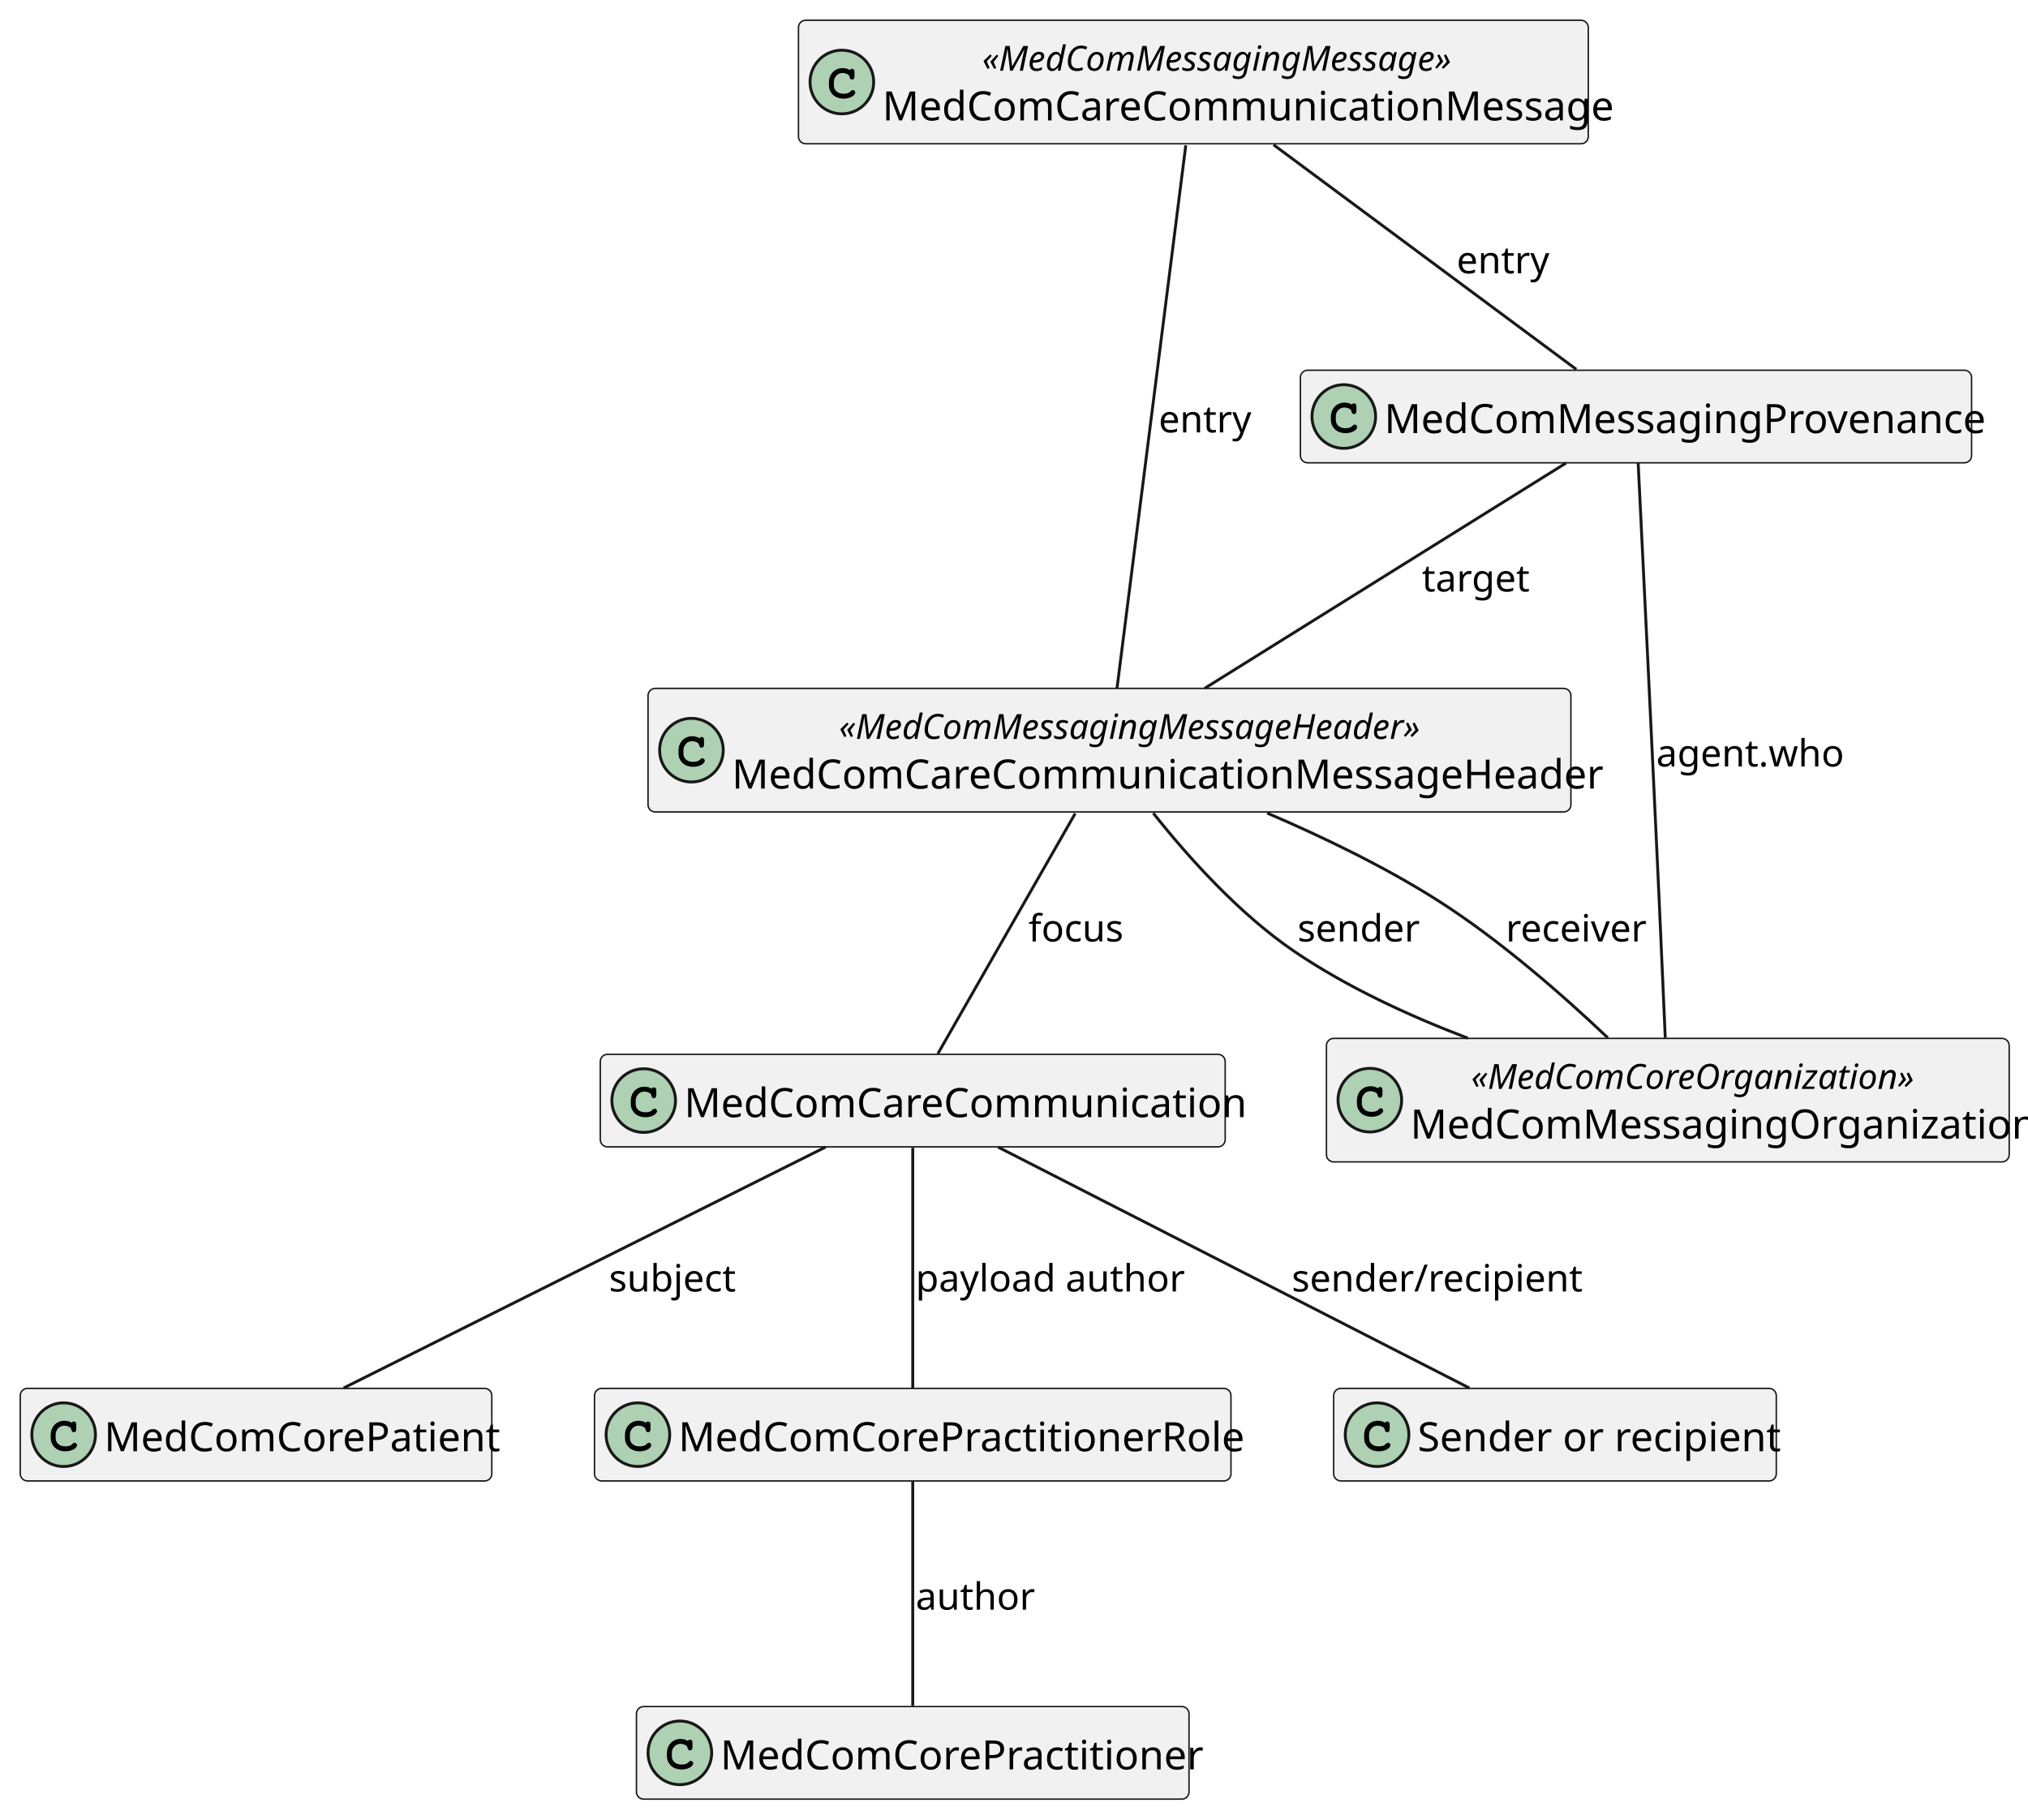
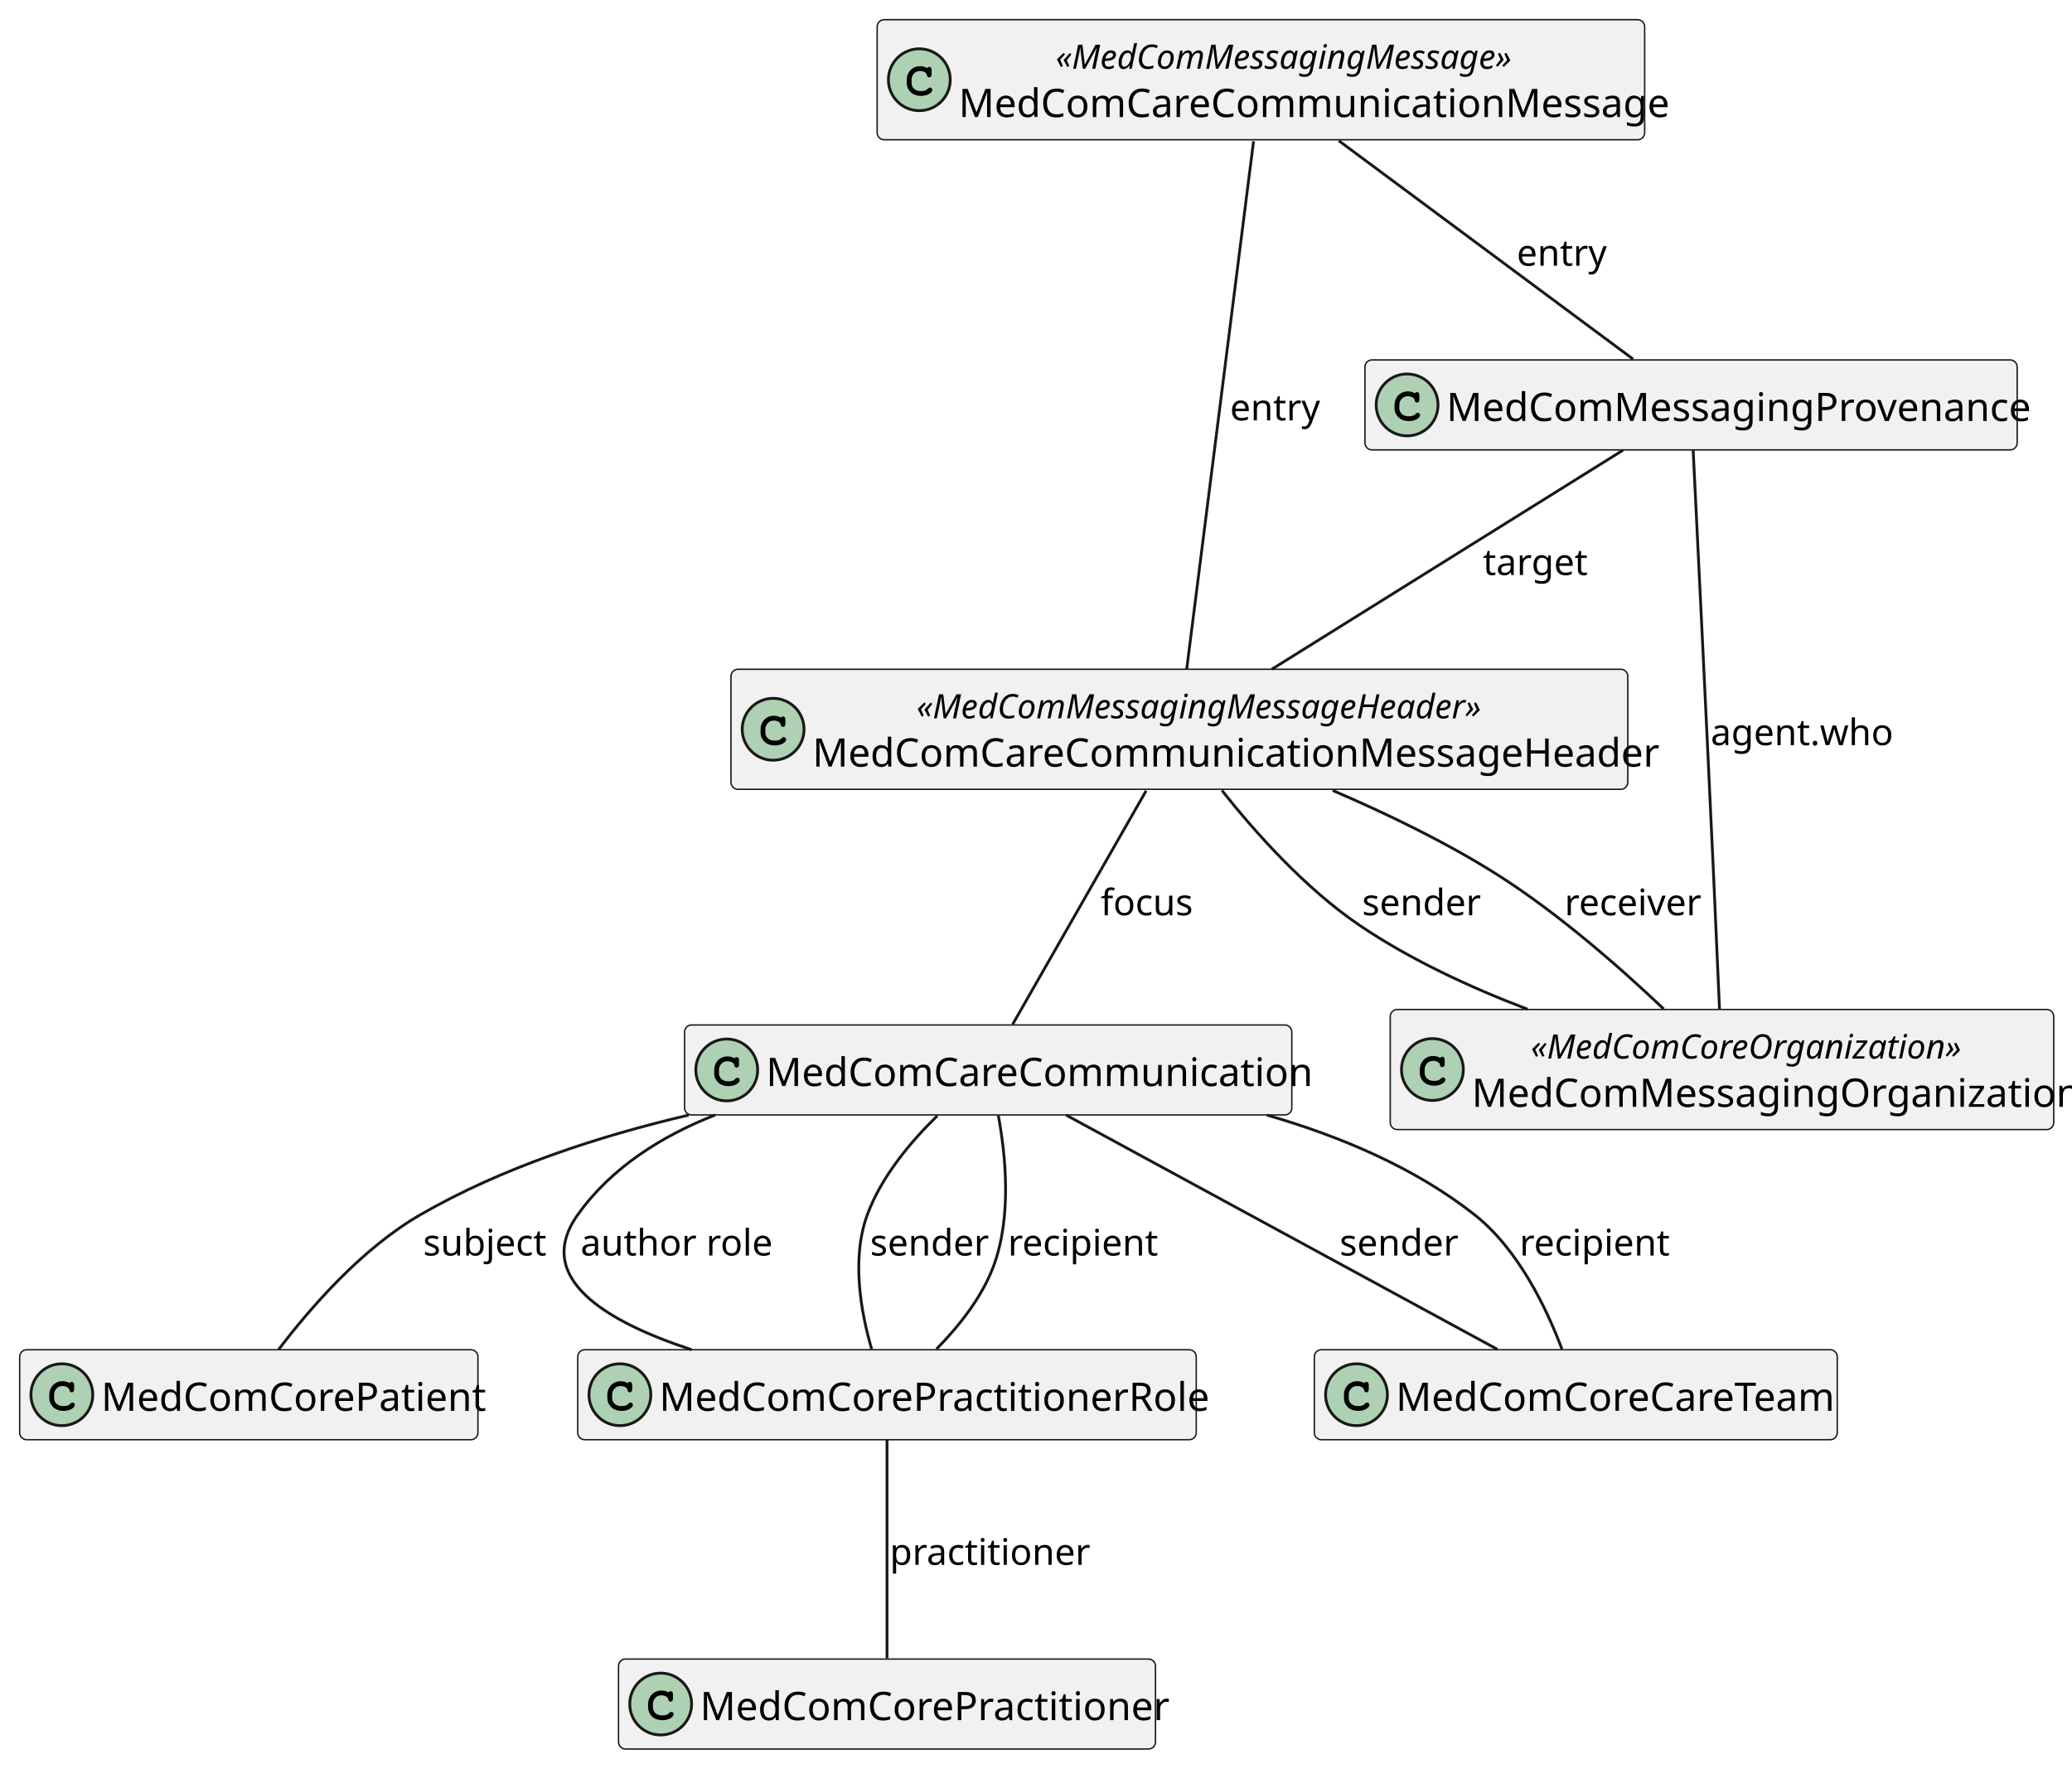
- <svg xmlns="http://www.w3.org/2000/svg" contentStyleType="text/css" height="629px" preserveAspectRatio="none" style="width:701px;height:629px;background:#FFFFFF;" version="1.1" viewBox="0 0 701 629" width="701px" zoomAndPan="magnify">
+ <svg xmlns="http://www.w3.org/2000/svg" contentStyleType="text/css" height="629px" preserveAspectRatio="none" style="width:737px;height:629px;background:#FFFFFF;" version="1.1" viewBox="0 0 737 629" width="737px" zoomAndPan="magnify">
  <defs />
  <g>
    <g id="elem_message">
-       <rect codeLine="6" fill="#F1F1F1" height="42.703" id="message" rx="2.5" ry="2.5" style="stroke:#181818;stroke-width:0.5;" width="273" x="276" y="7" />
-       <ellipse cx="291" cy="28.352" fill="#ADD1B2" rx="11" ry="11" style="stroke:#181818;stroke-width:1.0;" />
-       <path d="M293.766,24.227 Q293.922,24.008 294.109,23.898 Q294.297,23.789 294.516,23.789 Q294.891,23.789 295.125,24.047 Q295.359,24.305 295.359,24.914 L295.359,26.367 Q295.359,26.977 295.125,27.242 Q294.891,27.508 294.516,27.508 Q294.172,27.508 293.969,27.305 Q293.766,27.117 293.656,26.602 Q293.609,26.242 293.422,26.055 Q293.094,25.68 292.484,25.461 Q291.875,25.242 291.25,25.242 Q290.484,25.242 289.852,25.57 Q289.219,25.898 288.727,26.648 Q288.234,27.398 288.234,28.43 L288.234,29.523 Q288.234,30.758 289.125,31.578 Q290.016,32.398 291.609,32.398 Q292.547,32.398 293.203,32.148 Q293.594,31.992 294.016,31.555 Q294.281,31.289 294.43,31.211 Q294.578,31.133 294.781,31.133 Q295.109,31.133 295.367,31.391 Q295.625,31.648 295.625,31.992 Q295.625,32.336 295.281,32.742 Q294.781,33.32 293.984,33.648 Q292.906,34.102 291.609,34.102 Q290.094,34.102 288.891,33.477 Q287.906,32.977 287.219,31.906 Q286.531,30.836 286.531,29.555 L286.531,28.398 Q286.531,27.07 287.148,25.922 Q287.766,24.773 288.859,24.156 Q289.953,23.539 291.188,23.539 Q291.922,23.539 292.57,23.703 Q293.219,23.867 293.766,24.227 Z " fill="#000000" />
-       <text fill="#000000" font-family="sans-serif" font-size="12" font-style="italic" lengthAdjust="spacing" textLength="172" x="339.5" y="24.457">«MedComMessagingMessage»</text>
-       <text fill="#000000" font-family="sans-serif" font-size="14" lengthAdjust="spacing" textLength="241" x="305" y="41.627">MedComCareCommunicationMessage</text>
+       <rect codeLine="6" fill="#F1F1F1" height="42.703" id="message" rx="2.5" ry="2.5" style="stroke:#181818;stroke-width:0.5;" width="273" x="312" y="7" />
+       <ellipse cx="327" cy="28.352" fill="#ADD1B2" rx="11" ry="11" style="stroke:#181818;stroke-width:1.0;" />
+       <path d="M329.766,24.227 Q329.922,24.008 330.109,23.898 Q330.297,23.789 330.516,23.789 Q330.891,23.789 331.125,24.047 Q331.359,24.305 331.359,24.914 L331.359,26.367 Q331.359,26.977 331.125,27.242 Q330.891,27.508 330.516,27.508 Q330.172,27.508 329.969,27.305 Q329.766,27.117 329.656,26.602 Q329.609,26.242 329.422,26.055 Q329.094,25.68 328.484,25.461 Q327.875,25.242 327.25,25.242 Q326.484,25.242 325.852,25.57 Q325.219,25.898 324.727,26.648 Q324.234,27.398 324.234,28.43 L324.234,29.523 Q324.234,30.758 325.125,31.578 Q326.016,32.398 327.609,32.398 Q328.547,32.398 329.203,32.148 Q329.594,31.992 330.016,31.555 Q330.281,31.289 330.43,31.211 Q330.578,31.133 330.781,31.133 Q331.109,31.133 331.367,31.391 Q331.625,31.648 331.625,31.992 Q331.625,32.336 331.281,32.742 Q330.781,33.32 329.984,33.648 Q328.906,34.102 327.609,34.102 Q326.094,34.102 324.891,33.477 Q323.906,32.977 323.219,31.906 Q322.531,30.836 322.531,29.555 L322.531,28.398 Q322.531,27.07 323.148,25.922 Q323.766,24.773 324.859,24.156 Q325.953,23.539 327.188,23.539 Q327.922,23.539 328.57,23.703 Q329.219,23.867 329.766,24.227 Z " fill="#000000" />
+       <text fill="#000000" font-family="sans-serif" font-size="12" font-style="italic" lengthAdjust="spacing" textLength="172" x="375.5" y="24.457">«MedComMessagingMessage»</text>
+       <text fill="#000000" font-family="sans-serif" font-size="14" lengthAdjust="spacing" textLength="241" x="341" y="41.627">MedComCareCommunicationMessage</text>
    </g>
    <g id="elem_messageheader">
-       <rect codeLine="7" fill="#F1F1F1" height="42.703" id="messageheader" rx="2.5" ry="2.5" style="stroke:#181818;stroke-width:0.5;" width="319" x="224" y="238" />
-       <ellipse cx="239" cy="259.352" fill="#ADD1B2" rx="11" ry="11" style="stroke:#181818;stroke-width:1.0;" />
-       <path d="M241.766,255.227 Q241.922,255.008 242.109,254.898 Q242.297,254.789 242.516,254.789 Q242.891,254.789 243.125,255.047 Q243.359,255.305 243.359,255.914 L243.359,257.367 Q243.359,257.977 243.125,258.242 Q242.891,258.508 242.516,258.508 Q242.172,258.508 241.969,258.305 Q241.766,258.117 241.656,257.602 Q241.609,257.242 241.422,257.055 Q241.094,256.68 240.484,256.461 Q239.875,256.242 239.25,256.242 Q238.484,256.242 237.852,256.57 Q237.219,256.898 236.727,257.648 Q236.234,258.398 236.234,259.43 L236.234,260.523 Q236.234,261.758 237.125,262.578 Q238.016,263.398 239.609,263.398 Q240.547,263.398 241.203,263.148 Q241.594,262.992 242.016,262.555 Q242.281,262.289 242.43,262.211 Q242.578,262.133 242.781,262.133 Q243.109,262.133 243.367,262.391 Q243.625,262.648 243.625,262.992 Q243.625,263.336 243.281,263.742 Q242.781,264.32 241.984,264.648 Q240.906,265.102 239.609,265.102 Q238.094,265.102 236.891,264.477 Q235.906,263.977 235.219,262.906 Q234.531,261.836 234.531,260.555 L234.531,259.398 Q234.531,258.07 235.148,256.922 Q235.766,255.773 236.859,255.156 Q237.953,254.539 239.188,254.539 Q239.922,254.539 240.57,254.703 Q241.219,254.867 241.766,255.227 Z " fill="#000000" />
-       <text fill="#000000" font-family="sans-serif" font-size="12" font-style="italic" lengthAdjust="spacing" textLength="213" x="290" y="255.457">«MedComMessagingMessageHeader»</text>
-       <text fill="#000000" font-family="sans-serif" font-size="14" lengthAdjust="spacing" textLength="287" x="253" y="272.627">MedComCareCommunicationMessageHeader</text>
+       <rect codeLine="7" fill="#F1F1F1" height="42.703" id="messageheader" rx="2.5" ry="2.5" style="stroke:#181818;stroke-width:0.5;" width="319" x="260" y="238" />
+       <ellipse cx="275" cy="259.352" fill="#ADD1B2" rx="11" ry="11" style="stroke:#181818;stroke-width:1.0;" />
+       <path d="M277.766,255.227 Q277.922,255.008 278.109,254.898 Q278.297,254.789 278.516,254.789 Q278.891,254.789 279.125,255.047 Q279.359,255.305 279.359,255.914 L279.359,257.367 Q279.359,257.977 279.125,258.242 Q278.891,258.508 278.516,258.508 Q278.172,258.508 277.969,258.305 Q277.766,258.117 277.656,257.602 Q277.609,257.242 277.422,257.055 Q277.094,256.68 276.484,256.461 Q275.875,256.242 275.25,256.242 Q274.484,256.242 273.852,256.57 Q273.219,256.898 272.727,257.648 Q272.234,258.398 272.234,259.43 L272.234,260.523 Q272.234,261.758 273.125,262.578 Q274.016,263.398 275.609,263.398 Q276.547,263.398 277.203,263.148 Q277.594,262.992 278.016,262.555 Q278.281,262.289 278.43,262.211 Q278.578,262.133 278.781,262.133 Q279.109,262.133 279.367,262.391 Q279.625,262.648 279.625,262.992 Q279.625,263.336 279.281,263.742 Q278.781,264.32 277.984,264.648 Q276.906,265.102 275.609,265.102 Q274.094,265.102 272.891,264.477 Q271.906,263.977 271.219,262.906 Q270.531,261.836 270.531,260.555 L270.531,259.398 Q270.531,258.07 271.148,256.922 Q271.766,255.773 272.859,255.156 Q273.953,254.539 275.188,254.539 Q275.922,254.539 276.57,254.703 Q277.219,254.867 277.766,255.227 Z " fill="#000000" />
+       <text fill="#000000" font-family="sans-serif" font-size="12" font-style="italic" lengthAdjust="spacing" textLength="213" x="326" y="255.457">«MedComMessagingMessageHeader»</text>
+       <text fill="#000000" font-family="sans-serif" font-size="14" lengthAdjust="spacing" textLength="287" x="289" y="272.627">MedComCareCommunicationMessageHeader</text>
    </g>
    <g id="elem_provenance">
-       <rect codeLine="8" fill="#F1F1F1" height="32" id="provenance" rx="2.5" ry="2.5" style="stroke:#181818;stroke-width:0.5;" width="232" x="449.5" y="128" />
-       <ellipse cx="464.5" cy="144" fill="#ADD1B2" rx="11" ry="11" style="stroke:#181818;stroke-width:1.0;" />
-       <path d="M467.266,139.875 Q467.422,139.656 467.609,139.547 Q467.797,139.438 468.016,139.438 Q468.391,139.438 468.625,139.695 Q468.859,139.953 468.859,140.562 L468.859,142.016 Q468.859,142.625 468.625,142.891 Q468.391,143.156 468.016,143.156 Q467.672,143.156 467.469,142.953 Q467.266,142.766 467.156,142.25 Q467.109,141.891 466.922,141.703 Q466.594,141.328 465.984,141.109 Q465.375,140.891 464.75,140.891 Q463.984,140.891 463.352,141.219 Q462.719,141.547 462.227,142.297 Q461.734,143.047 461.734,144.078 L461.734,145.172 Q461.734,146.406 462.625,147.227 Q463.516,148.047 465.109,148.047 Q466.047,148.047 466.703,147.797 Q467.094,147.641 467.516,147.203 Q467.781,146.938 467.93,146.859 Q468.078,146.781 468.281,146.781 Q468.609,146.781 468.867,147.039 Q469.125,147.297 469.125,147.641 Q469.125,147.984 468.781,148.391 Q468.281,148.969 467.484,149.297 Q466.406,149.75 465.109,149.75 Q463.594,149.75 462.391,149.125 Q461.406,148.625 460.719,147.555 Q460.031,146.484 460.031,145.203 L460.031,144.047 Q460.031,142.719 460.648,141.57 Q461.266,140.422 462.359,139.805 Q463.453,139.188 464.688,139.188 Q465.422,139.188 466.07,139.352 Q466.719,139.516 467.266,139.875 Z " fill="#000000" />
-       <text fill="#000000" font-family="sans-serif" font-size="14" lengthAdjust="spacing" textLength="200" x="478.5" y="149.728">MedComMessagingProvenance</text>
+       <rect codeLine="8" fill="#F1F1F1" height="32" id="provenance" rx="2.5" ry="2.5" style="stroke:#181818;stroke-width:0.5;" width="232" x="485.5" y="128" />
+       <ellipse cx="500.5" cy="144" fill="#ADD1B2" rx="11" ry="11" style="stroke:#181818;stroke-width:1.0;" />
+       <path d="M503.266,139.875 Q503.422,139.656 503.609,139.547 Q503.797,139.438 504.016,139.438 Q504.391,139.438 504.625,139.695 Q504.859,139.953 504.859,140.562 L504.859,142.016 Q504.859,142.625 504.625,142.891 Q504.391,143.156 504.016,143.156 Q503.672,143.156 503.469,142.953 Q503.266,142.766 503.156,142.25 Q503.109,141.891 502.922,141.703 Q502.594,141.328 501.984,141.109 Q501.375,140.891 500.75,140.891 Q499.984,140.891 499.352,141.219 Q498.719,141.547 498.227,142.297 Q497.734,143.047 497.734,144.078 L497.734,145.172 Q497.734,146.406 498.625,147.227 Q499.516,148.047 501.109,148.047 Q502.047,148.047 502.703,147.797 Q503.094,147.641 503.516,147.203 Q503.781,146.938 503.93,146.859 Q504.078,146.781 504.281,146.781 Q504.609,146.781 504.867,147.039 Q505.125,147.297 505.125,147.641 Q505.125,147.984 504.781,148.391 Q504.281,148.969 503.484,149.297 Q502.406,149.75 501.109,149.75 Q499.594,149.75 498.391,149.125 Q497.406,148.625 496.719,147.555 Q496.031,146.484 496.031,145.203 L496.031,144.047 Q496.031,142.719 496.648,141.57 Q497.266,140.422 498.359,139.805 Q499.453,139.188 500.688,139.188 Q501.422,139.188 502.07,139.352 Q502.719,139.516 503.266,139.875 Z " fill="#000000" />
+       <text fill="#000000" font-family="sans-serif" font-size="14" lengthAdjust="spacing" textLength="200" x="514.5" y="149.728">MedComMessagingProvenance</text>
    </g>
    <g id="elem_messagingOrganization">
-       <rect codeLine="9" fill="#F1F1F1" height="42.703" id="messagingOrganization" rx="2.5" ry="2.5" style="stroke:#181818;stroke-width:0.5;" width="236" x="458.5" y="359" />
-       <ellipse cx="473.5" cy="380.352" fill="#ADD1B2" rx="11" ry="11" style="stroke:#181818;stroke-width:1.0;" />
-       <path d="M476.266,376.227 Q476.422,376.008 476.609,375.898 Q476.797,375.789 477.016,375.789 Q477.391,375.789 477.625,376.047 Q477.859,376.305 477.859,376.914 L477.859,378.367 Q477.859,378.977 477.625,379.242 Q477.391,379.508 477.016,379.508 Q476.672,379.508 476.469,379.305 Q476.266,379.117 476.156,378.602 Q476.109,378.242 475.922,378.055 Q475.594,377.68 474.984,377.461 Q474.375,377.242 473.75,377.242 Q472.984,377.242 472.352,377.57 Q471.719,377.898 471.227,378.648 Q470.734,379.398 470.734,380.43 L470.734,381.523 Q470.734,382.758 471.625,383.578 Q472.516,384.398 474.109,384.398 Q475.047,384.398 475.703,384.148 Q476.094,383.992 476.516,383.555 Q476.781,383.289 476.93,383.211 Q477.078,383.133 477.281,383.133 Q477.609,383.133 477.867,383.391 Q478.125,383.648 478.125,383.992 Q478.125,384.336 477.781,384.742 Q477.281,385.32 476.484,385.648 Q475.406,386.102 474.109,386.102 Q472.594,386.102 471.391,385.477 Q470.406,384.977 469.719,383.906 Q469.031,382.836 469.031,381.555 L469.031,380.398 Q469.031,379.07 469.648,377.922 Q470.266,376.773 471.359,376.156 Q472.453,375.539 473.688,375.539 Q474.422,375.539 475.07,375.703 Q475.719,375.867 476.266,376.227 Z " fill="#000000" />
-       <text fill="#000000" font-family="sans-serif" font-size="12" font-style="italic" lengthAdjust="spacing" textLength="162" x="508.5" y="376.457">«MedComCoreOrganization»</text>
-       <text fill="#000000" font-family="sans-serif" font-size="14" lengthAdjust="spacing" textLength="204" x="487.5" y="393.627">MedComMessagingOrganization</text>
+       <rect codeLine="9" fill="#F1F1F1" height="42.703" id="messagingOrganization" rx="2.5" ry="2.5" style="stroke:#181818;stroke-width:0.5;" width="236" x="494.5" y="359" />
+       <ellipse cx="509.5" cy="380.352" fill="#ADD1B2" rx="11" ry="11" style="stroke:#181818;stroke-width:1.0;" />
+       <path d="M512.266,376.227 Q512.422,376.008 512.609,375.898 Q512.797,375.789 513.016,375.789 Q513.391,375.789 513.625,376.047 Q513.859,376.305 513.859,376.914 L513.859,378.367 Q513.859,378.977 513.625,379.242 Q513.391,379.508 513.016,379.508 Q512.672,379.508 512.469,379.305 Q512.266,379.117 512.156,378.602 Q512.109,378.242 511.922,378.055 Q511.594,377.68 510.984,377.461 Q510.375,377.242 509.75,377.242 Q508.984,377.242 508.352,377.57 Q507.719,377.898 507.227,378.648 Q506.734,379.398 506.734,380.43 L506.734,381.523 Q506.734,382.758 507.625,383.578 Q508.516,384.398 510.109,384.398 Q511.047,384.398 511.703,384.148 Q512.094,383.992 512.516,383.555 Q512.781,383.289 512.93,383.211 Q513.078,383.133 513.281,383.133 Q513.609,383.133 513.867,383.391 Q514.125,383.648 514.125,383.992 Q514.125,384.336 513.781,384.742 Q513.281,385.32 512.484,385.648 Q511.406,386.102 510.109,386.102 Q508.594,386.102 507.391,385.477 Q506.406,384.977 505.719,383.906 Q505.031,382.836 505.031,381.555 L505.031,380.398 Q505.031,379.07 505.648,377.922 Q506.266,376.773 507.359,376.156 Q508.453,375.539 509.688,375.539 Q510.422,375.539 511.07,375.703 Q511.719,375.867 512.266,376.227 Z " fill="#000000" />
+       <text fill="#000000" font-family="sans-serif" font-size="12" font-style="italic" lengthAdjust="spacing" textLength="162" x="544.5" y="376.457">«MedComCoreOrganization»</text>
+       <text fill="#000000" font-family="sans-serif" font-size="14" lengthAdjust="spacing" textLength="204" x="523.5" y="393.627">MedComMessagingOrganization</text>
    </g>
    <g id="elem_communication">
-       <rect codeLine="10" fill="#F1F1F1" height="32" id="communication" rx="2.5" ry="2.5" style="stroke:#181818;stroke-width:0.5;" width="216" x="207.5" y="364.5" />
-       <ellipse cx="222.5" cy="380.5" fill="#ADD1B2" rx="11" ry="11" style="stroke:#181818;stroke-width:1.0;" />
-       <path d="M225.266,376.375 Q225.422,376.156 225.609,376.047 Q225.797,375.938 226.016,375.938 Q226.391,375.938 226.625,376.195 Q226.859,376.453 226.859,377.062 L226.859,378.516 Q226.859,379.125 226.625,379.391 Q226.391,379.656 226.016,379.656 Q225.672,379.656 225.469,379.453 Q225.266,379.266 225.156,378.75 Q225.109,378.391 224.922,378.203 Q224.594,377.828 223.984,377.609 Q223.375,377.391 222.75,377.391 Q221.984,377.391 221.352,377.719 Q220.719,378.047 220.227,378.797 Q219.734,379.547 219.734,380.578 L219.734,381.672 Q219.734,382.906 220.625,383.727 Q221.516,384.547 223.109,384.547 Q224.047,384.547 224.703,384.297 Q225.094,384.141 225.516,383.703 Q225.781,383.438 225.93,383.359 Q226.078,383.281 226.281,383.281 Q226.609,383.281 226.867,383.539 Q227.125,383.797 227.125,384.141 Q227.125,384.484 226.781,384.891 Q226.281,385.469 225.484,385.797 Q224.406,386.25 223.109,386.25 Q221.594,386.25 220.391,385.625 Q219.406,385.125 218.719,384.055 Q218.031,382.984 218.031,381.703 L218.031,380.547 Q218.031,379.219 218.648,378.07 Q219.266,376.922 220.359,376.305 Q221.453,375.688 222.688,375.688 Q223.422,375.688 224.07,375.852 Q224.719,376.016 225.266,376.375 Z " fill="#000000" />
-       <text fill="#000000" font-family="sans-serif" font-size="14" lengthAdjust="spacing" textLength="184" x="236.5" y="386.228">MedComCareCommunication</text>
+       <rect codeLine="10" fill="#F1F1F1" height="32" id="communication" rx="2.5" ry="2.5" style="stroke:#181818;stroke-width:0.5;" width="216" x="243.5" y="364.5" />
+       <ellipse cx="258.5" cy="380.5" fill="#ADD1B2" rx="11" ry="11" style="stroke:#181818;stroke-width:1.0;" />
+       <path d="M261.266,376.375 Q261.422,376.156 261.609,376.047 Q261.797,375.938 262.016,375.938 Q262.391,375.938 262.625,376.195 Q262.859,376.453 262.859,377.062 L262.859,378.516 Q262.859,379.125 262.625,379.391 Q262.391,379.656 262.016,379.656 Q261.672,379.656 261.469,379.453 Q261.266,379.266 261.156,378.75 Q261.109,378.391 260.922,378.203 Q260.594,377.828 259.984,377.609 Q259.375,377.391 258.75,377.391 Q257.984,377.391 257.352,377.719 Q256.719,378.047 256.227,378.797 Q255.734,379.547 255.734,380.578 L255.734,381.672 Q255.734,382.906 256.625,383.727 Q257.516,384.547 259.109,384.547 Q260.047,384.547 260.703,384.297 Q261.094,384.141 261.516,383.703 Q261.781,383.438 261.93,383.359 Q262.078,383.281 262.281,383.281 Q262.609,383.281 262.867,383.539 Q263.125,383.797 263.125,384.141 Q263.125,384.484 262.781,384.891 Q262.281,385.469 261.484,385.797 Q260.406,386.25 259.109,386.25 Q257.594,386.25 256.391,385.625 Q255.406,385.125 254.719,384.055 Q254.031,382.984 254.031,381.703 L254.031,380.547 Q254.031,379.219 254.648,378.07 Q255.266,376.922 256.359,376.305 Q257.453,375.688 258.688,375.688 Q259.422,375.688 260.07,375.852 Q260.719,376.016 261.266,376.375 Z " fill="#000000" />
+       <text fill="#000000" font-family="sans-serif" font-size="14" lengthAdjust="spacing" textLength="184" x="272.5" y="386.228">MedComCareCommunication</text>
    </g>
    <g id="elem_patient">
      <rect codeLine="11" fill="#F1F1F1" height="32" id="patient" rx="2.5" ry="2.5" style="stroke:#181818;stroke-width:0.5;" width="163" x="7" y="480" />
      <ellipse cx="22" cy="496" fill="#ADD1B2" rx="11" ry="11" style="stroke:#181818;stroke-width:1.0;" />
      <path d="M24.766,491.875 Q24.922,491.656 25.109,491.547 Q25.297,491.438 25.516,491.438 Q25.891,491.438 26.125,491.695 Q26.359,491.953 26.359,492.562 L26.359,494.016 Q26.359,494.625 26.125,494.891 Q25.891,495.156 25.516,495.156 Q25.172,495.156 24.969,494.953 Q24.766,494.766 24.656,494.25 Q24.609,493.891 24.422,493.703 Q24.094,493.328 23.484,493.109 Q22.875,492.891 22.25,492.891 Q21.484,492.891 20.852,493.219 Q20.219,493.547 19.727,494.297 Q19.234,495.047 19.234,496.078 L19.234,497.172 Q19.234,498.406 20.125,499.227 Q21.016,500.047 22.609,500.047 Q23.547,500.047 24.203,499.797 Q24.594,499.641 25.016,499.203 Q25.281,498.938 25.43,498.859 Q25.578,498.781 25.781,498.781 Q26.109,498.781 26.367,499.039 Q26.625,499.297 26.625,499.641 Q26.625,499.984 26.281,500.391 Q25.781,500.969 24.984,501.297 Q23.906,501.75 22.609,501.75 Q21.094,501.75 19.891,501.125 Q18.906,500.625 18.219,499.555 Q17.531,498.484 17.531,497.203 L17.531,496.047 Q17.531,494.719 18.148,493.57 Q18.766,492.422 19.859,491.805 Q20.953,491.188 22.188,491.188 Q22.922,491.188 23.57,491.352 Q24.219,491.516 24.766,491.875 Z " fill="#000000" />
      <text fill="#000000" font-family="sans-serif" font-size="14" lengthAdjust="spacing" textLength="131" x="36" y="501.728">MedComCorePatient</text>
    </g>
-     <g id="elem_authorRole">
-       <rect codeLine="12" fill="#F1F1F1" height="32" id="authorRole" rx="2.5" ry="2.5" style="stroke:#181818;stroke-width:0.5;" width="220" x="205.5" y="480" />
+     <g id="elem_pracRole">
+       <rect codeLine="12" fill="#F1F1F1" height="32" id="pracRole" rx="2.5" ry="2.5" style="stroke:#181818;stroke-width:0.5;" width="220" x="205.5" y="480" />
      <ellipse cx="220.5" cy="496" fill="#ADD1B2" rx="11" ry="11" style="stroke:#181818;stroke-width:1.0;" />
      <path d="M223.266,491.875 Q223.422,491.656 223.609,491.547 Q223.797,491.438 224.016,491.438 Q224.391,491.438 224.625,491.695 Q224.859,491.953 224.859,492.562 L224.859,494.016 Q224.859,494.625 224.625,494.891 Q224.391,495.156 224.016,495.156 Q223.672,495.156 223.469,494.953 Q223.266,494.766 223.156,494.25 Q223.109,493.891 222.922,493.703 Q222.594,493.328 221.984,493.109 Q221.375,492.891 220.75,492.891 Q219.984,492.891 219.352,493.219 Q218.719,493.547 218.227,494.297 Q217.734,495.047 217.734,496.078 L217.734,497.172 Q217.734,498.406 218.625,499.227 Q219.516,500.047 221.109,500.047 Q222.047,500.047 222.703,499.797 Q223.094,499.641 223.516,499.203 Q223.781,498.938 223.93,498.859 Q224.078,498.781 224.281,498.781 Q224.609,498.781 224.867,499.039 Q225.125,499.297 225.125,499.641 Q225.125,499.984 224.781,500.391 Q224.281,500.969 223.484,501.297 Q222.406,501.75 221.109,501.75 Q219.594,501.75 218.391,501.125 Q217.406,500.625 216.719,499.555 Q216.031,498.484 216.031,497.203 L216.031,496.047 Q216.031,494.719 216.648,493.57 Q217.266,492.422 218.359,491.805 Q219.453,491.188 220.688,491.188 Q221.422,491.188 222.07,491.352 Q222.719,491.516 223.266,491.875 Z " fill="#000000" />
      <text fill="#000000" font-family="sans-serif" font-size="14" lengthAdjust="spacing" textLength="188" x="234.5" y="501.728">MedComCorePractitionerRole</text>
    </g>
-     <g id="elem_senderRec">
-       <rect codeLine="13" fill="#F1F1F1" height="32" id="senderRec" rx="2.5" ry="2.5" style="stroke:#181818;stroke-width:0.5;" width="153" x="461" y="480" />
-       <ellipse cx="476" cy="496" fill="#ADD1B2" rx="11" ry="11" style="stroke:#181818;stroke-width:1.0;" />
-       <path d="M478.766,491.875 Q478.922,491.656 479.109,491.547 Q479.297,491.438 479.516,491.438 Q479.891,491.438 480.125,491.695 Q480.359,491.953 480.359,492.562 L480.359,494.016 Q480.359,494.625 480.125,494.891 Q479.891,495.156 479.516,495.156 Q479.172,495.156 478.969,494.953 Q478.766,494.766 478.656,494.25 Q478.609,493.891 478.422,493.703 Q478.094,493.328 477.484,493.109 Q476.875,492.891 476.25,492.891 Q475.484,492.891 474.852,493.219 Q474.219,493.547 473.727,494.297 Q473.234,495.047 473.234,496.078 L473.234,497.172 Q473.234,498.406 474.125,499.227 Q475.016,500.047 476.609,500.047 Q477.547,500.047 478.203,499.797 Q478.594,499.641 479.016,499.203 Q479.281,498.938 479.43,498.859 Q479.578,498.781 479.781,498.781 Q480.109,498.781 480.367,499.039 Q480.625,499.297 480.625,499.641 Q480.625,499.984 480.281,500.391 Q479.781,500.969 478.984,501.297 Q477.906,501.75 476.609,501.75 Q475.094,501.75 473.891,501.125 Q472.906,500.625 472.219,499.555 Q471.531,498.484 471.531,497.203 L471.531,496.047 Q471.531,494.719 472.148,493.57 Q472.766,492.422 473.859,491.805 Q474.953,491.188 476.188,491.188 Q476.922,491.188 477.57,491.352 Q478.219,491.516 478.766,491.875 Z " fill="#000000" />
-       <text fill="#000000" font-family="sans-serif" font-size="14" lengthAdjust="spacing" textLength="121" x="490" y="501.728">Sender or recipient</text>
+     <g id="elem_careteam">
+       <rect codeLine="13" fill="#F1F1F1" height="32" id="careteam" rx="2.5" ry="2.5" style="stroke:#181818;stroke-width:0.5;" width="186" x="467.5" y="480" />
+       <ellipse cx="482.5" cy="496" fill="#ADD1B2" rx="11" ry="11" style="stroke:#181818;stroke-width:1.0;" />
+       <path d="M485.266,491.875 Q485.422,491.656 485.609,491.547 Q485.797,491.438 486.016,491.438 Q486.391,491.438 486.625,491.695 Q486.859,491.953 486.859,492.562 L486.859,494.016 Q486.859,494.625 486.625,494.891 Q486.391,495.156 486.016,495.156 Q485.672,495.156 485.469,494.953 Q485.266,494.766 485.156,494.25 Q485.109,493.891 484.922,493.703 Q484.594,493.328 483.984,493.109 Q483.375,492.891 482.75,492.891 Q481.984,492.891 481.352,493.219 Q480.719,493.547 480.227,494.297 Q479.734,495.047 479.734,496.078 L479.734,497.172 Q479.734,498.406 480.625,499.227 Q481.516,500.047 483.109,500.047 Q484.047,500.047 484.703,499.797 Q485.094,499.641 485.516,499.203 Q485.781,498.938 485.93,498.859 Q486.078,498.781 486.281,498.781 Q486.609,498.781 486.867,499.039 Q487.125,499.297 487.125,499.641 Q487.125,499.984 486.781,500.391 Q486.281,500.969 485.484,501.297 Q484.406,501.75 483.109,501.75 Q481.594,501.75 480.391,501.125 Q479.406,500.625 478.719,499.555 Q478.031,498.484 478.031,497.203 L478.031,496.047 Q478.031,494.719 478.648,493.57 Q479.266,492.422 480.359,491.805 Q481.453,491.188 482.688,491.188 Q483.422,491.188 484.07,491.352 Q484.719,491.516 485.266,491.875 Z " fill="#000000" />
+       <text fill="#000000" font-family="sans-serif" font-size="14" lengthAdjust="spacing" textLength="154" x="496.5" y="501.728">MedComCoreCareTeam</text>
    </g>
    <g id="elem_author">
      <rect codeLine="14" fill="#F1F1F1" height="32" id="author" rx="2.5" ry="2.5" style="stroke:#181818;stroke-width:0.5;" width="191" x="220" y="590" />
      <ellipse cx="235" cy="606" fill="#ADD1B2" rx="11" ry="11" style="stroke:#181818;stroke-width:1.0;" />
      <path d="M237.766,601.875 Q237.922,601.656 238.109,601.547 Q238.297,601.438 238.516,601.438 Q238.891,601.438 239.125,601.695 Q239.359,601.953 239.359,602.562 L239.359,604.016 Q239.359,604.625 239.125,604.891 Q238.891,605.156 238.516,605.156 Q238.172,605.156 237.969,604.953 Q237.766,604.766 237.656,604.25 Q237.609,603.891 237.422,603.703 Q237.094,603.328 236.484,603.109 Q235.875,602.891 235.25,602.891 Q234.484,602.891 233.852,603.219 Q233.219,603.547 232.727,604.297 Q232.234,605.047 232.234,606.078 L232.234,607.172 Q232.234,608.406 233.125,609.227 Q234.016,610.047 235.609,610.047 Q236.547,610.047 237.203,609.797 Q237.594,609.641 238.016,609.203 Q238.281,608.938 238.43,608.859 Q238.578,608.781 238.781,608.781 Q239.109,608.781 239.367,609.039 Q239.625,609.297 239.625,609.641 Q239.625,609.984 239.281,610.391 Q238.781,610.969 237.984,611.297 Q236.906,611.75 235.609,611.75 Q234.094,611.75 232.891,611.125 Q231.906,610.625 231.219,609.555 Q230.531,608.484 230.531,607.203 L230.531,606.047 Q230.531,604.719 231.148,603.57 Q231.766,602.422 232.859,601.805 Q233.953,601.188 235.188,601.188 Q235.922,601.188 236.57,601.352 Q237.219,601.516 237.766,601.875 Z " fill="#000000" />
      <text fill="#000000" font-family="sans-serif" font-size="14" lengthAdjust="spacing" textLength="159" x="249" y="611.729">MedComCorePractitioner</text>
    </g>
    <g id="link_message_messageheader">
-       <path codeLine="17" d="M409.88,50.23 C404.35,93.83 391.6,194.57 386.1,237.99 " fill="none" id="message-messageheader" style="stroke:#181818;stroke-width:1.0;" />
-       <text fill="#000000" font-family="sans-serif" font-size="13" lengthAdjust="spacing" textLength="29" x="400.5" y="149.495">entry</text>
+       <path codeLine="17" d="M445.88,50.23 C440.35,93.83 427.6,194.57 422.1,237.99 " fill="none" id="message-messageheader" style="stroke:#181818;stroke-width:1.0;" />
+       <text fill="#000000" font-family="sans-serif" font-size="13" lengthAdjust="spacing" textLength="29" x="437.5" y="149.495">entry</text>
    </g>
    <g id="link_messageheader_communication">
-       <path codeLine="18" d="M371.66,281.23 C358.11,304.93 336.25,343.18 324.19,364.29 " fill="none" id="messageheader-communication" style="stroke:#181818;stroke-width:1.0;" />
-       <text fill="#000000" font-family="sans-serif" font-size="13" lengthAdjust="spacing" textLength="31" x="355.5" y="325.495">focus</text>
+       <path codeLine="18" d="M407.66,281.23 C394.11,304.93 372.25,343.18 360.19,364.29 " fill="none" id="messageheader-communication" style="stroke:#181818;stroke-width:1.0;" />
+       <text fill="#000000" font-family="sans-serif" font-size="13" lengthAdjust="spacing" textLength="31" x="391.5" y="325.495">focus</text>
    </g>
    <g id="link_communication_patient">
-       <path codeLine="19" d="M285.36,396.57 C241.94,418.28 162.25,458.12 118.77,479.87 " fill="none" id="communication-patient" style="stroke:#181818;stroke-width:1.0;" />
-       <text fill="#000000" font-family="sans-serif" font-size="13" lengthAdjust="spacing" textLength="42" x="210.5" y="446.495">subject</text>
+       <path codeLine="19" d="M245,396.54 C212.87,404.06 178.46,415.29 149.5,432 C128.53,444.1 110.08,465.47 99.11,479.93 " fill="none" id="communication-patient" style="stroke:#181818;stroke-width:1.0;" />
+       <text fill="#000000" font-family="sans-serif" font-size="13" lengthAdjust="spacing" textLength="42" x="150.5" y="446.495">subject</text>
    </g>
-     <g id="link_communication_authorRole">
-       <path codeLine="20" d="M315.5,396.81 C315.5,418.59 315.5,458.29 315.5,479.94 " fill="none" id="communication-authorRole" style="stroke:#181818;stroke-width:1.0;" />
-       <text fill="#000000" font-family="sans-serif" font-size="13" lengthAdjust="spacing" textLength="85" x="316.5" y="446.495">payload author</text>
+     <g id="link_communication_pracRole">
+       <path codeLine="20" d="M254.38,396.52 C235.23,404.05 217.4,415.29 205.5,432 C189.54,454.41 215.39,469.95 246.03,480 " fill="none" id="communication-pracRole" style="stroke:#181818;stroke-width:1.0;" />
+       <text fill="#000000" font-family="sans-serif" font-size="13" lengthAdjust="spacing" textLength="61" x="206.5" y="446.495">author role</text>
+     </g>
+     <g id="link_communication_pracRole">
+       <path codeLine="26" d="M333.37,396.81 C324.01,405.94 313.51,418.38 308.5,432 C302.76,447.59 306.23,466.71 310.04,479.77 " fill="none" id="communication-pracRole-1" style="stroke:#181818;stroke-width:1.0;" />
+       <text fill="#000000" font-family="sans-serif" font-size="13" lengthAdjust="spacing" textLength="39" x="309.5" y="446.495">sender</text>
+     </g>
+     <g id="link_communication_pracRole">
+       <path codeLine="27" d="M355.1,396.71 C357.74,410.95 359.88,432.57 353.5,450 C349.36,461.33 340.96,471.78 333.11,479.75 " fill="none" id="communication-pracRole-2" style="stroke:#181818;stroke-width:1.0;" />
+       <text fill="#000000" font-family="sans-serif" font-size="13" lengthAdjust="spacing" textLength="49" x="358.5" y="446.495">recipient</text>
    </g>
    <g id="link_message_provenance">
-       <path codeLine="21" d="M440.21,50.05 C470.35,72.41 517.83,107.64 544.86,127.69 " fill="none" id="message-provenance" style="stroke:#181818;stroke-width:1.0;" />
-       <text fill="#000000" font-family="sans-serif" font-size="13" lengthAdjust="spacing" textLength="29" x="503.5" y="94.495">entry</text>
+       <path codeLine="21" d="M476.21,50.05 C506.35,72.41 553.83,107.64 580.86,127.69 " fill="none" id="message-provenance" style="stroke:#181818;stroke-width:1.0;" />
+       <text fill="#000000" font-family="sans-serif" font-size="13" lengthAdjust="spacing" textLength="29" x="539.5" y="94.495">entry</text>
    </g>
    <g id="link_provenance_messageheader">
-       <path codeLine="22" d="M541.33,160.07 C509.23,180.09 452.4,215.53 416.4,237.98 " fill="none" id="provenance-messageheader" style="stroke:#181818;stroke-width:1.0;" />
-       <text fill="#000000" font-family="sans-serif" font-size="13" lengthAdjust="spacing" textLength="33" x="491.5" y="204.495">target</text>
+       <path codeLine="22" d="M577.33,160.07 C545.23,180.09 488.4,215.53 452.4,237.98 " fill="none" id="provenance-messageheader" style="stroke:#181818;stroke-width:1.0;" />
+       <text fill="#000000" font-family="sans-serif" font-size="13" lengthAdjust="spacing" textLength="33" x="527.5" y="204.495">target</text>
    </g>
    <g id="link_provenance_messagingOrganization">
-       <path codeLine="23" d="M566.25,160.11 C567.69,189.27 570.94,255.37 573.5,311 C574.24,327.05 575.03,345.22 575.62,358.82 " fill="none" id="provenance-messagingOrganization" style="stroke:#181818;stroke-width:1.0;" />
-       <text fill="#000000" font-family="sans-serif" font-size="13" lengthAdjust="spacing" textLength="59" x="572.5" y="264.995">agent.who</text>
+       <path codeLine="23" d="M602.25,160.11 C603.69,189.27 606.94,255.37 609.5,311 C610.24,327.05 611.03,345.22 611.62,358.82 " fill="none" id="provenance-messagingOrganization" style="stroke:#181818;stroke-width:1.0;" />
+       <text fill="#000000" font-family="sans-serif" font-size="13" lengthAdjust="spacing" textLength="59" x="608.5" y="264.995">agent.who</text>
    </g>
-     <g id="link_communication_senderRec">
-       <path codeLine="24" d="M344.98,396.57 C387.44,418.28 465.37,458.12 507.9,479.87 " fill="none" id="communication-senderRec" style="stroke:#181818;stroke-width:1.0;" />
-       <text fill="#000000" font-family="sans-serif" font-size="13" lengthAdjust="spacing" textLength="92" x="446.5" y="446.495">sender/recipient</text>
+     <g id="link_communication_careteam">
+       <path codeLine="24" d="M379.25,396.57 C419.23,418.28 492.59,458.12 532.63,479.87 " fill="none" id="communication-careteam" style="stroke:#181818;stroke-width:1.0;" />
+       <text fill="#000000" font-family="sans-serif" font-size="13" lengthAdjust="spacing" textLength="39" x="476.5" y="446.495">sender</text>
    </g>
-     <g id="link_authorRole_author">
-       <path codeLine="25" d="M315.5,512.02 C315.5,532.53 315.5,569.13 315.5,589.76 " fill="none" id="authorRole-author" style="stroke:#181818;stroke-width:1.0;" />
-       <text fill="#000000" font-family="sans-serif" font-size="13" lengthAdjust="spacing" textLength="36" x="316.5" y="556.495">author</text>
+     <g id="link_communication_careteam">
+       <path codeLine="25" d="M450.65,396.56 C476.61,404.04 503.25,415.24 524.5,432 C540.13,444.33 550.18,465.44 555.58,479.79 " fill="none" id="communication-careteam-1" style="stroke:#181818;stroke-width:1.0;" />
+       <text fill="#000000" font-family="sans-serif" font-size="13" lengthAdjust="spacing" textLength="49" x="540.5" y="446.495">recipient</text>
+     </g>
+     <g id="link_pracRole_author">
+       <path codeLine="28" d="M315.5,512.02 C315.5,532.53 315.5,569.13 315.5,589.76 " fill="none" id="pracRole-author" style="stroke:#181818;stroke-width:1.0;" />
+       <text fill="#000000" font-family="sans-serif" font-size="13" lengthAdjust="spacing" textLength="64" x="316.5" y="556.495">practitioner</text>
    </g>
    <g id="link_messageheader_messagingOrganization">
-       <path codeLine="28" d="M438.02,281.1 C457.13,289.29 478.34,299.51 496.5,311 C518.29,324.79 540.34,344.17 555.76,358.8 " fill="none" id="messageheader-messagingOrganization" style="stroke:#181818;stroke-width:1.0;" />
-       <text fill="#000000" font-family="sans-serif" font-size="13" lengthAdjust="spacing" textLength="44" x="520.5" y="325.495">receiver</text>
+       <path codeLine="31" d="M474.02,281.1 C493.13,289.29 514.34,299.51 532.5,311 C554.29,324.79 576.34,344.17 591.76,358.8 " fill="none" id="messageheader-messagingOrganization" style="stroke:#181818;stroke-width:1.0;" />
+       <text fill="#000000" font-family="sans-serif" font-size="13" lengthAdjust="spacing" textLength="44" x="556.5" y="325.495">receiver</text>
    </g>
    <g id="link_messageheader_messagingOrganization">
-       <path codeLine="29" d="M398.64,281.12 C410.53,296.09 428.24,315.93 447.5,329 C465.61,341.29 487.14,351.22 507.38,358.92 " fill="none" id="messageheader-messagingOrganization-1" style="stroke:#181818;stroke-width:1.0;" />
-       <text fill="#000000" font-family="sans-serif" font-size="13" lengthAdjust="spacing" textLength="39" x="448.5" y="325.495">sender</text>
+       <path codeLine="32" d="M434.64,281.12 C446.53,296.09 464.24,315.93 483.5,329 C501.61,341.29 523.14,351.22 543.38,358.92 " fill="none" id="messageheader-messagingOrganization-1" style="stroke:#181818;stroke-width:1.0;" />
+       <text fill="#000000" font-family="sans-serif" font-size="13" lengthAdjust="spacing" textLength="39" x="484.5" y="325.495">sender</text>
    </g>
  </g>
</svg>
